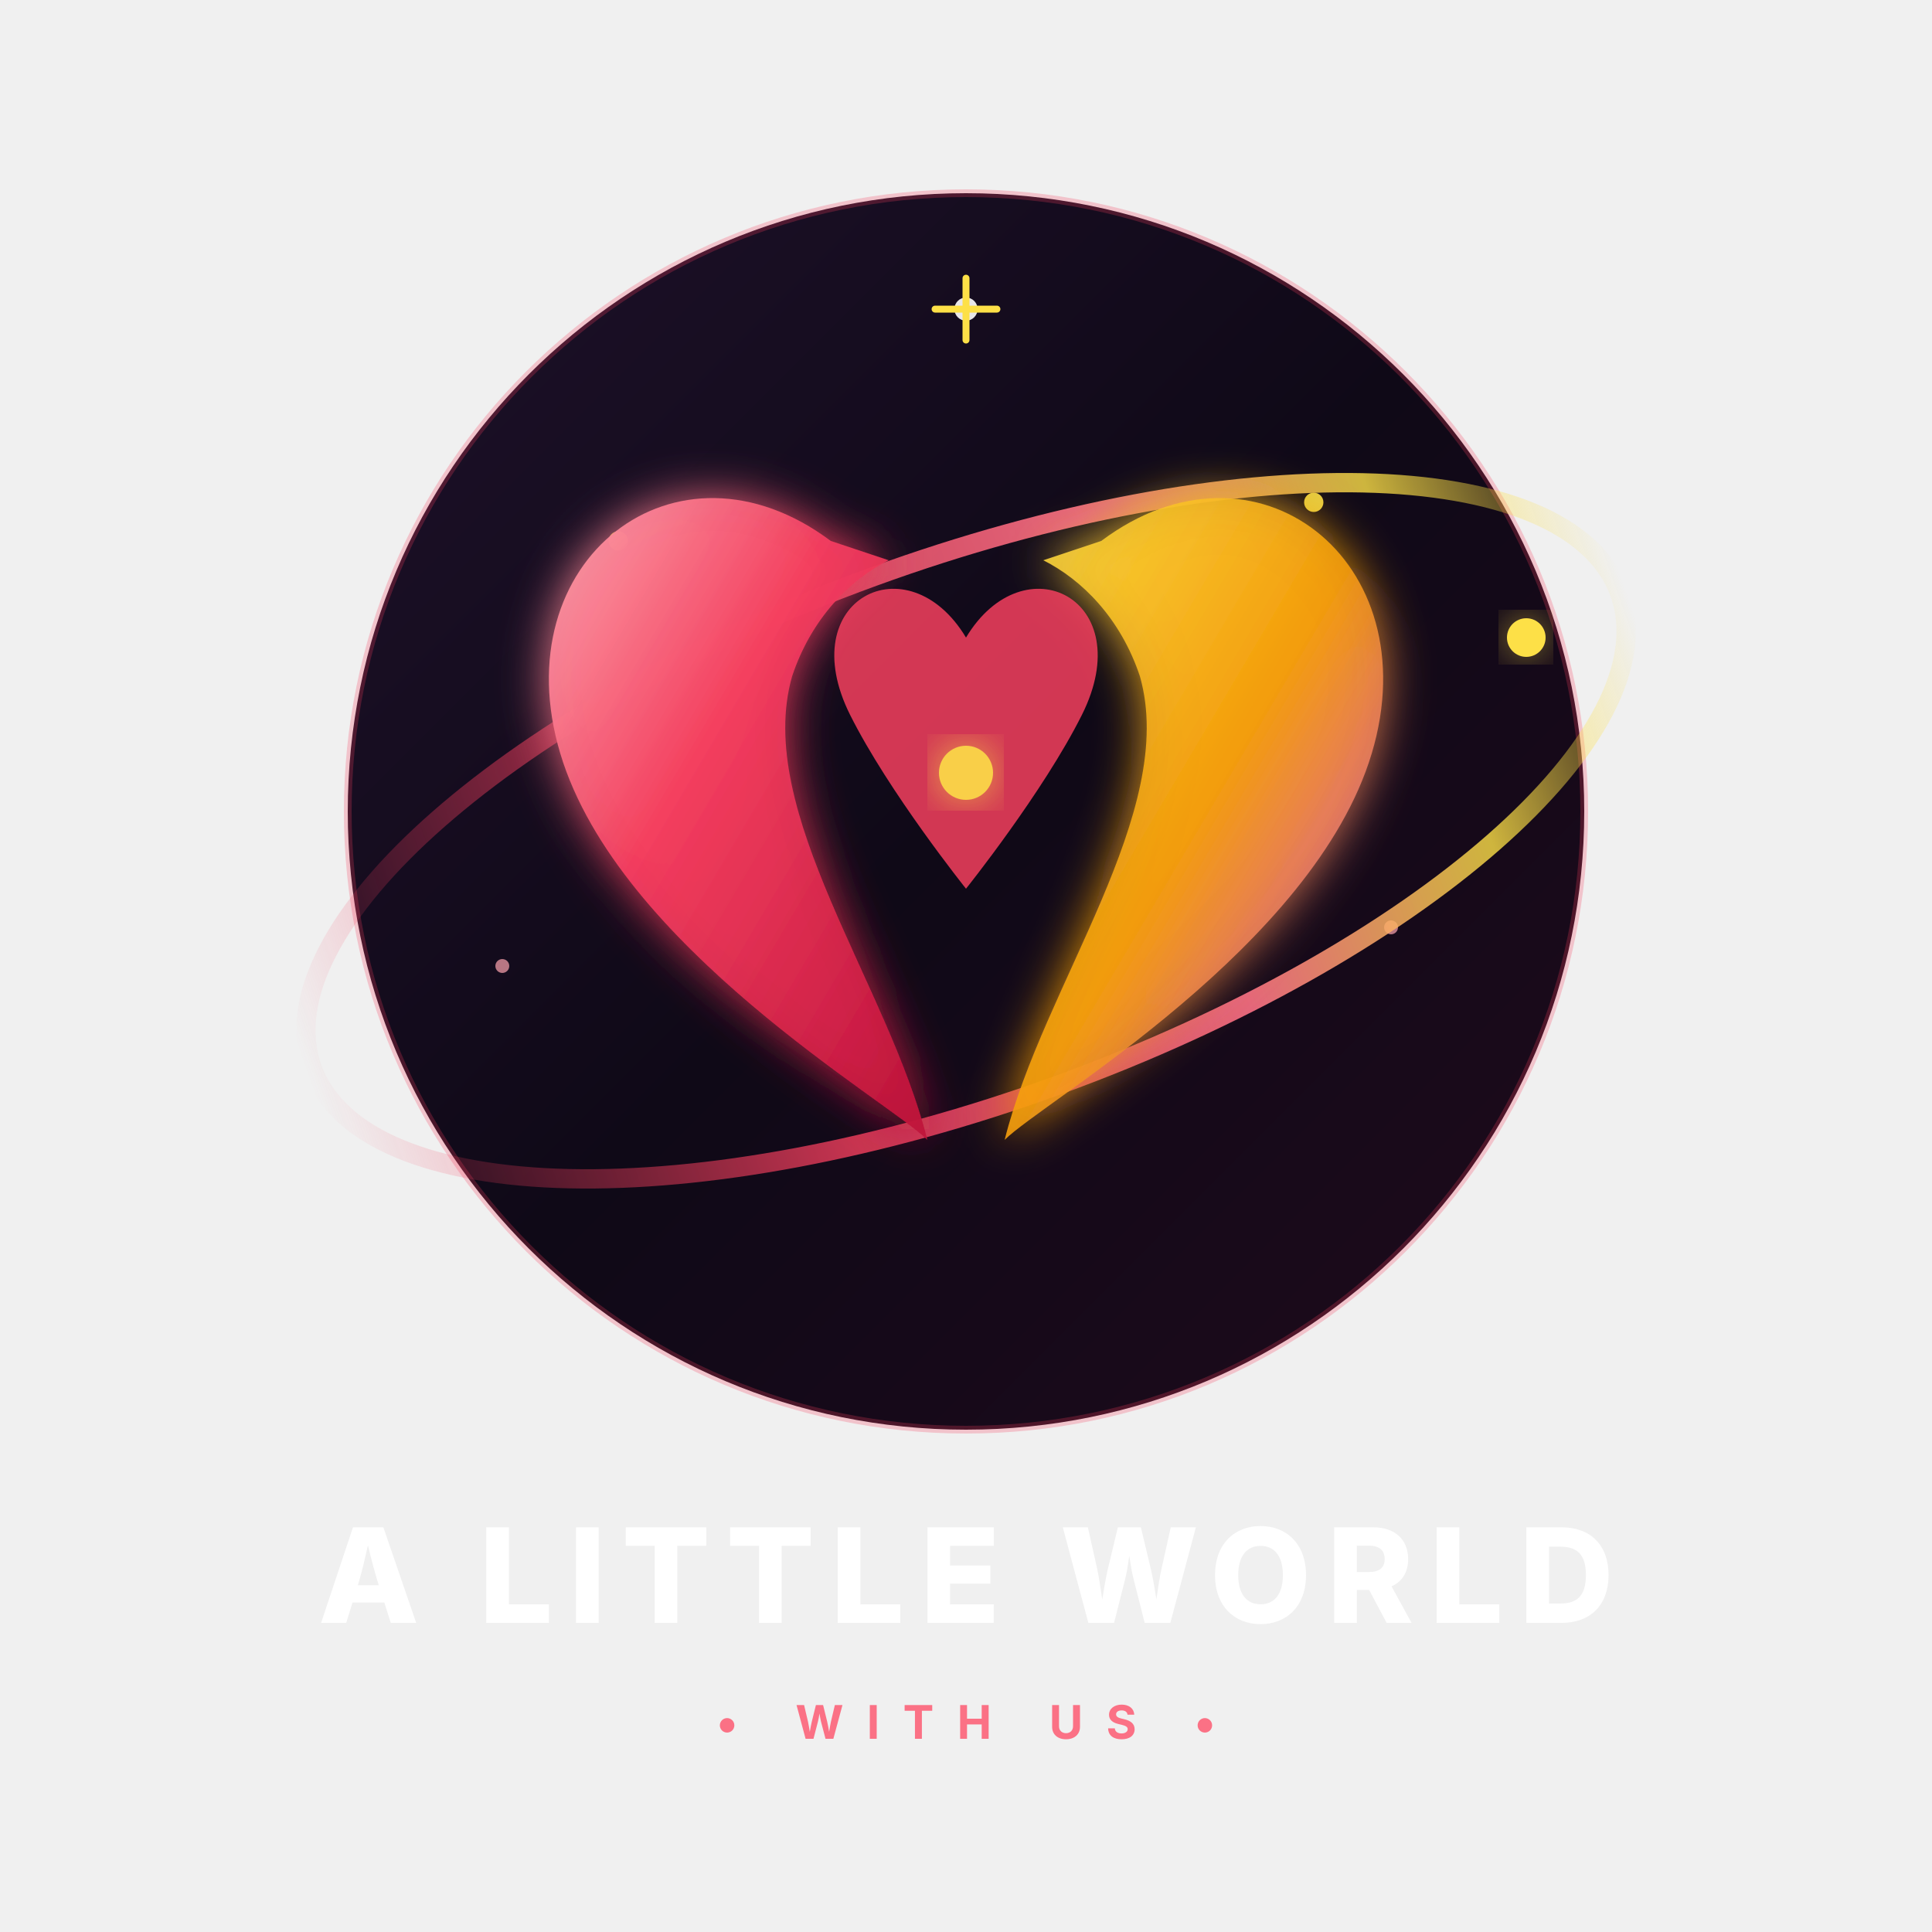
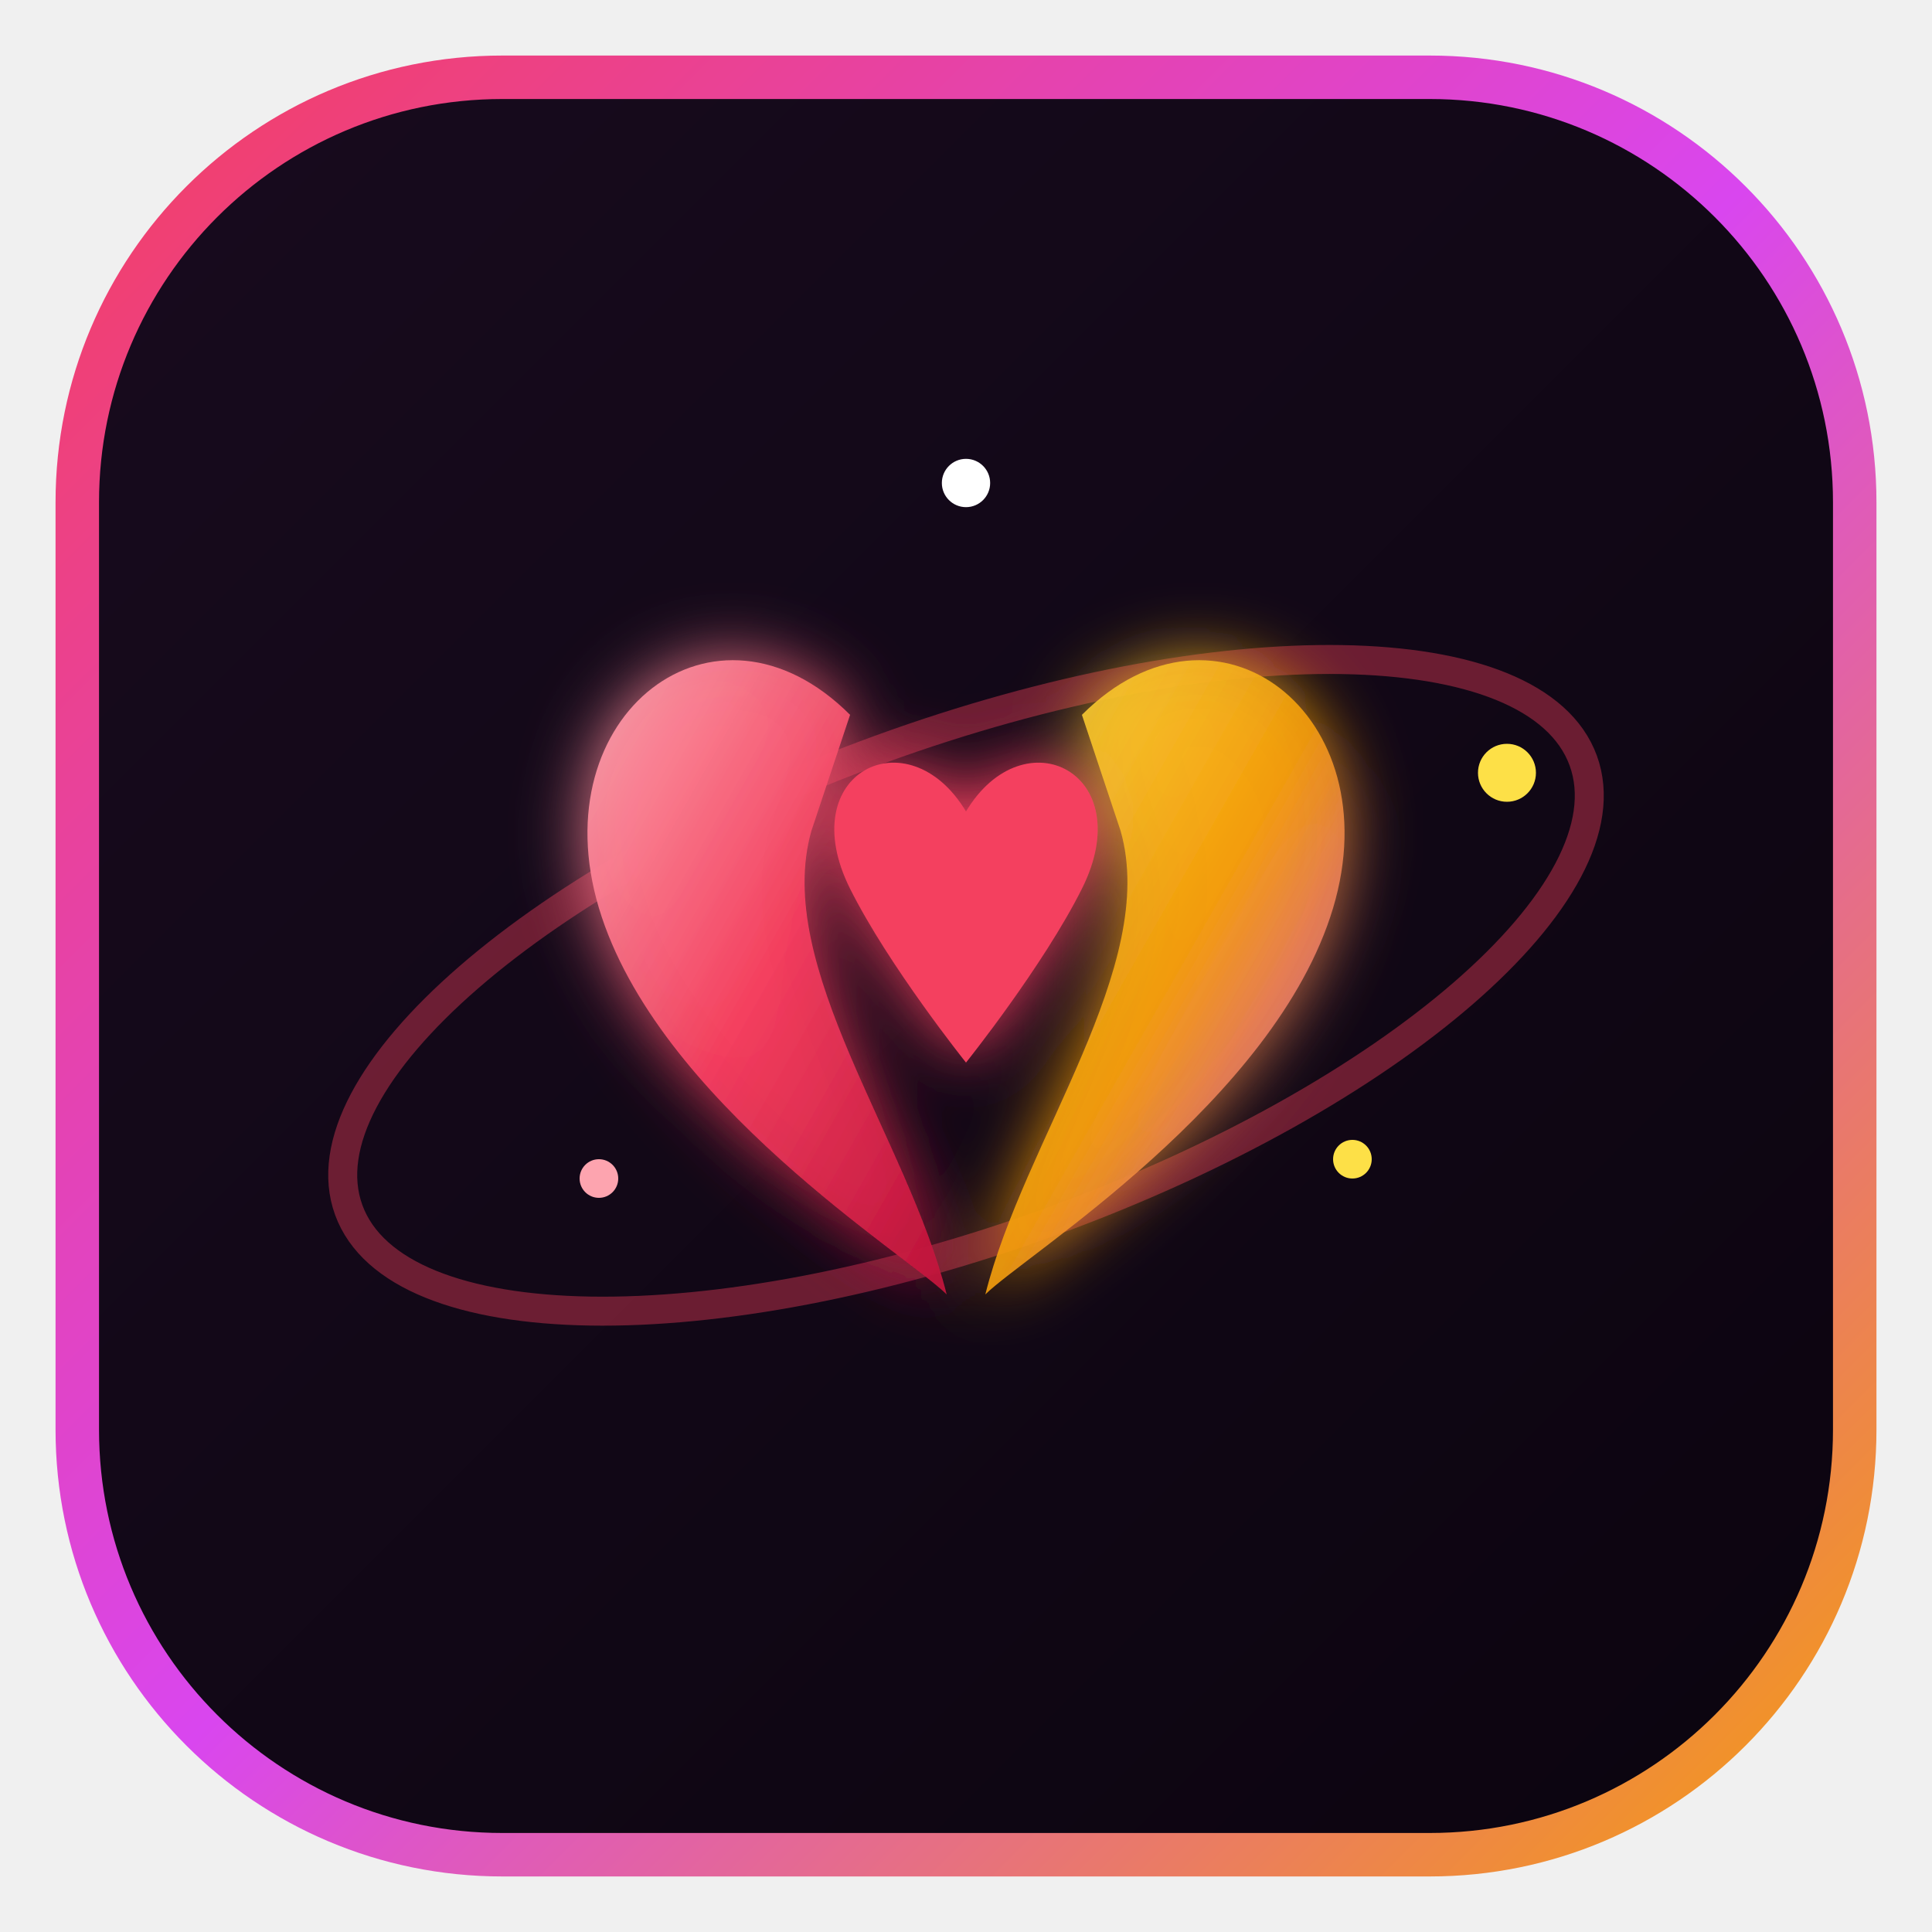
- <svg xmlns="http://www.w3.org/2000/svg" viewBox="0 0 500 500" width="100%" height="100%">
+ <svg xmlns="http://www.w3.org/2000/svg" viewBox="0 0 200 200" width="100%" height="100%">
  <defs>
-     <linearGradient id="lwSpaceGrad" x1="0%" y1="0%" x2="100%" y2="100%">
-       <stop offset="0%" stop-color="#1e112a" />
-       <stop offset="50%" stop-color="#0f0917" />
-       <stop offset="100%" stop-color="#1f0a1c" />
+     <linearGradient id="lwBg" x1="0%" y1="0%" x2="100%" y2="100%">
+       <stop offset="0%" stop-color="#180b1e" />
+       <stop offset="100%" stop-color="#0b040f" />
    </linearGradient>
-     <linearGradient id="heartPinkGrad" x1="0%" y1="0%" x2="100%" y2="100%">
+     <linearGradient id="lwBorder" x1="0%" y1="0%" x2="100%" y2="100%">
+       <stop offset="0%" stop-color="#f43f5e" />
+       <stop offset="50%" stop-color="#d946ef" />
+       <stop offset="100%" stop-color="#f59e0b" />
+     </linearGradient>
+     <linearGradient id="lwPink" x1="0%" y1="0%" x2="100%" y2="100%">
      <stop offset="0%" stop-color="#fda4af" />
-       <stop offset="40%" stop-color="#f43f5e" />
+       <stop offset="50%" stop-color="#f43f5e" />
      <stop offset="100%" stop-color="#be123c" />
    </linearGradient>
-     <linearGradient id="heartSunsetGrad" x1="0%" y1="0%" x2="100%" y2="100%">
+     <linearGradient id="lwGold" x1="0%" y1="0%" x2="100%" y2="100%">
      <stop offset="0%" stop-color="#fde047" />
      <stop offset="50%" stop-color="#f59e0b" />
      <stop offset="100%" stop-color="#d946ef" />
    </linearGradient>
-     <linearGradient id="orbitGrad" x1="0%" y1="0%" x2="100%" y2="0%">
-       <stop offset="0%" stop-color="#f43f5e" stop-opacity="0" />
-       <stop offset="35%" stop-color="#f43f5e" stop-opacity="0.8" />
-       <stop offset="65%" stop-color="#fb7185" stop-opacity="0.9" />
-       <stop offset="85%" stop-color="#fde047" stop-opacity="0.8" />
-       <stop offset="100%" stop-color="#fde047" stop-opacity="0" />
-     </linearGradient>
-     <filter id="heartGlow" x="-20%" y="-20%" width="140%" height="140%">
-       <feGaussianBlur stdDeviation="6" result="blur" />
+     <filter id="lwGlow" x="-20%" y="-20%" width="140%" height="140%">
+       <feGaussianBlur stdDeviation="3.5" result="blur" />
      <feComposite in="SourceGraphic" in2="blur" operator="over" />
    </filter>
  </defs>
-   <circle cx="250" cy="210" r="160" fill="url(#lwSpaceGrad)" stroke="rgba(244, 63, 94, 0.25)" stroke-width="2" />
-   <circle cx="160" cy="140" r="2.5" fill="#fde047" opacity="0.8" />
-   <circle cx="340" cy="130" r="2.5" fill="#fde047" opacity="0.9" />
-   <circle cx="360" cy="240" r="1.8" fill="#fda4af" opacity="0.7" />
-   <circle cx="130" cy="250" r="1.8" fill="#fda4af" opacity="0.7" />
-   <circle cx="250" cy="80" r="3" fill="#ffffff" opacity="0.9" />
-   <path d="M 250 72 L 250 88 M 242 80 L 258 80" stroke="#fde047" stroke-width="1.8" stroke-linecap="round" />
-   <ellipse cx="250" cy="215" rx="180" ry="70" fill="none" stroke="url(#orbitGrad)" stroke-width="5" transform="rotate(-20 250 215)" stroke-linecap="round" />
-   <circle cx="395" cy="165" r="5" fill="#fde047" filter="url(#heartGlow)" />
-   <g filter="url(#heartGlow)">
-     <path d="M 215 140               C 175 110, 130 145, 145 195               C 160 245, 230 285, 240 295               C 230 255, 195 210, 205 175               C 210 160, 220 150, 230 145 Z" fill="url(#heartPinkGrad)" opacity="0.95" />
+   <rect x="8" y="8" width="184" height="184" rx="44" fill="url(#lwBg)" stroke="url(#lwBorder)" stroke-width="4.5" />
+   <ellipse cx="100" cy="102" rx="68" ry="26" fill="none" stroke="rgba(244, 63, 94, 0.4)" stroke-width="3" transform="rotate(-20 100 102)" />
+   <circle cx="156" cy="80" r="3" fill="#fde047" />
+   <g filter="url(#lwGlow)">
+     <path d="M 88 74 C 74 60, 56 74, 62 94 C 68 114, 94 130, 98 134 C 94 118, 80 100, 84 86 Z" fill="url(#lwPink)" opacity="0.95" />
+     <path d="M 112 74 C 126 60, 144 74, 138 94 C 132 114, 106 130, 102 134 C 106 118, 120 100, 116 86 Z" fill="url(#lwGold)" opacity="0.9" />
+     <path d="M 100 84 C 94 74, 82 80, 88 92 C 92 100, 100 110, 100 110 C 100 110, 108 100, 112 92 C 118 80, 106 74, 100 84 Z" fill="#f43f5e" />
  </g>
-   <g filter="url(#heartGlow)">
-     <path d="M 285 140               C 325 110, 370 145, 355 195               C 340 245, 270 285, 260 295               C 270 255, 305 210, 295 175               C 290 160, 280 150, 270 145 Z" fill="url(#heartSunsetGrad)" opacity="0.9" />
-   </g>
-   <path d="M 250 165 C 235 140, 205 155, 220 185 C 230 205, 250 230, 250 230 C 250 230, 270 205, 280 185 C 295 155, 265 140, 250 165 Z" fill="#f43f5e" opacity="0.85" />
-   <circle cx="250" cy="200" r="7" fill="#fde047" opacity="0.9" filter="url(#heartGlow)" />
-   <g id="brand-text">
-     <text x="250" y="420" font-family="'Comfortaa', 'Quicksand', 'Inter', 'Segoe UI', sans-serif" font-size="34" font-weight="800" letter-spacing="4" fill="#ffffff" text-anchor="middle">
-       A LITTLE WORLD
-     </text>
-     <text x="250" y="450" font-family="'Inter', 'Segoe UI', sans-serif" font-size="12" font-weight="700" letter-spacing="6" fill="#fb7185" text-anchor="middle">
-       • WITH US •
-     </text>
-   </g>
+   <circle cx="100" cy="50" r="2.5" fill="#ffffff" />
+   <circle cx="140" cy="120" r="2" fill="#fde047" />
+   <circle cx="62" cy="122" r="2" fill="#fda4af" />
</svg>
